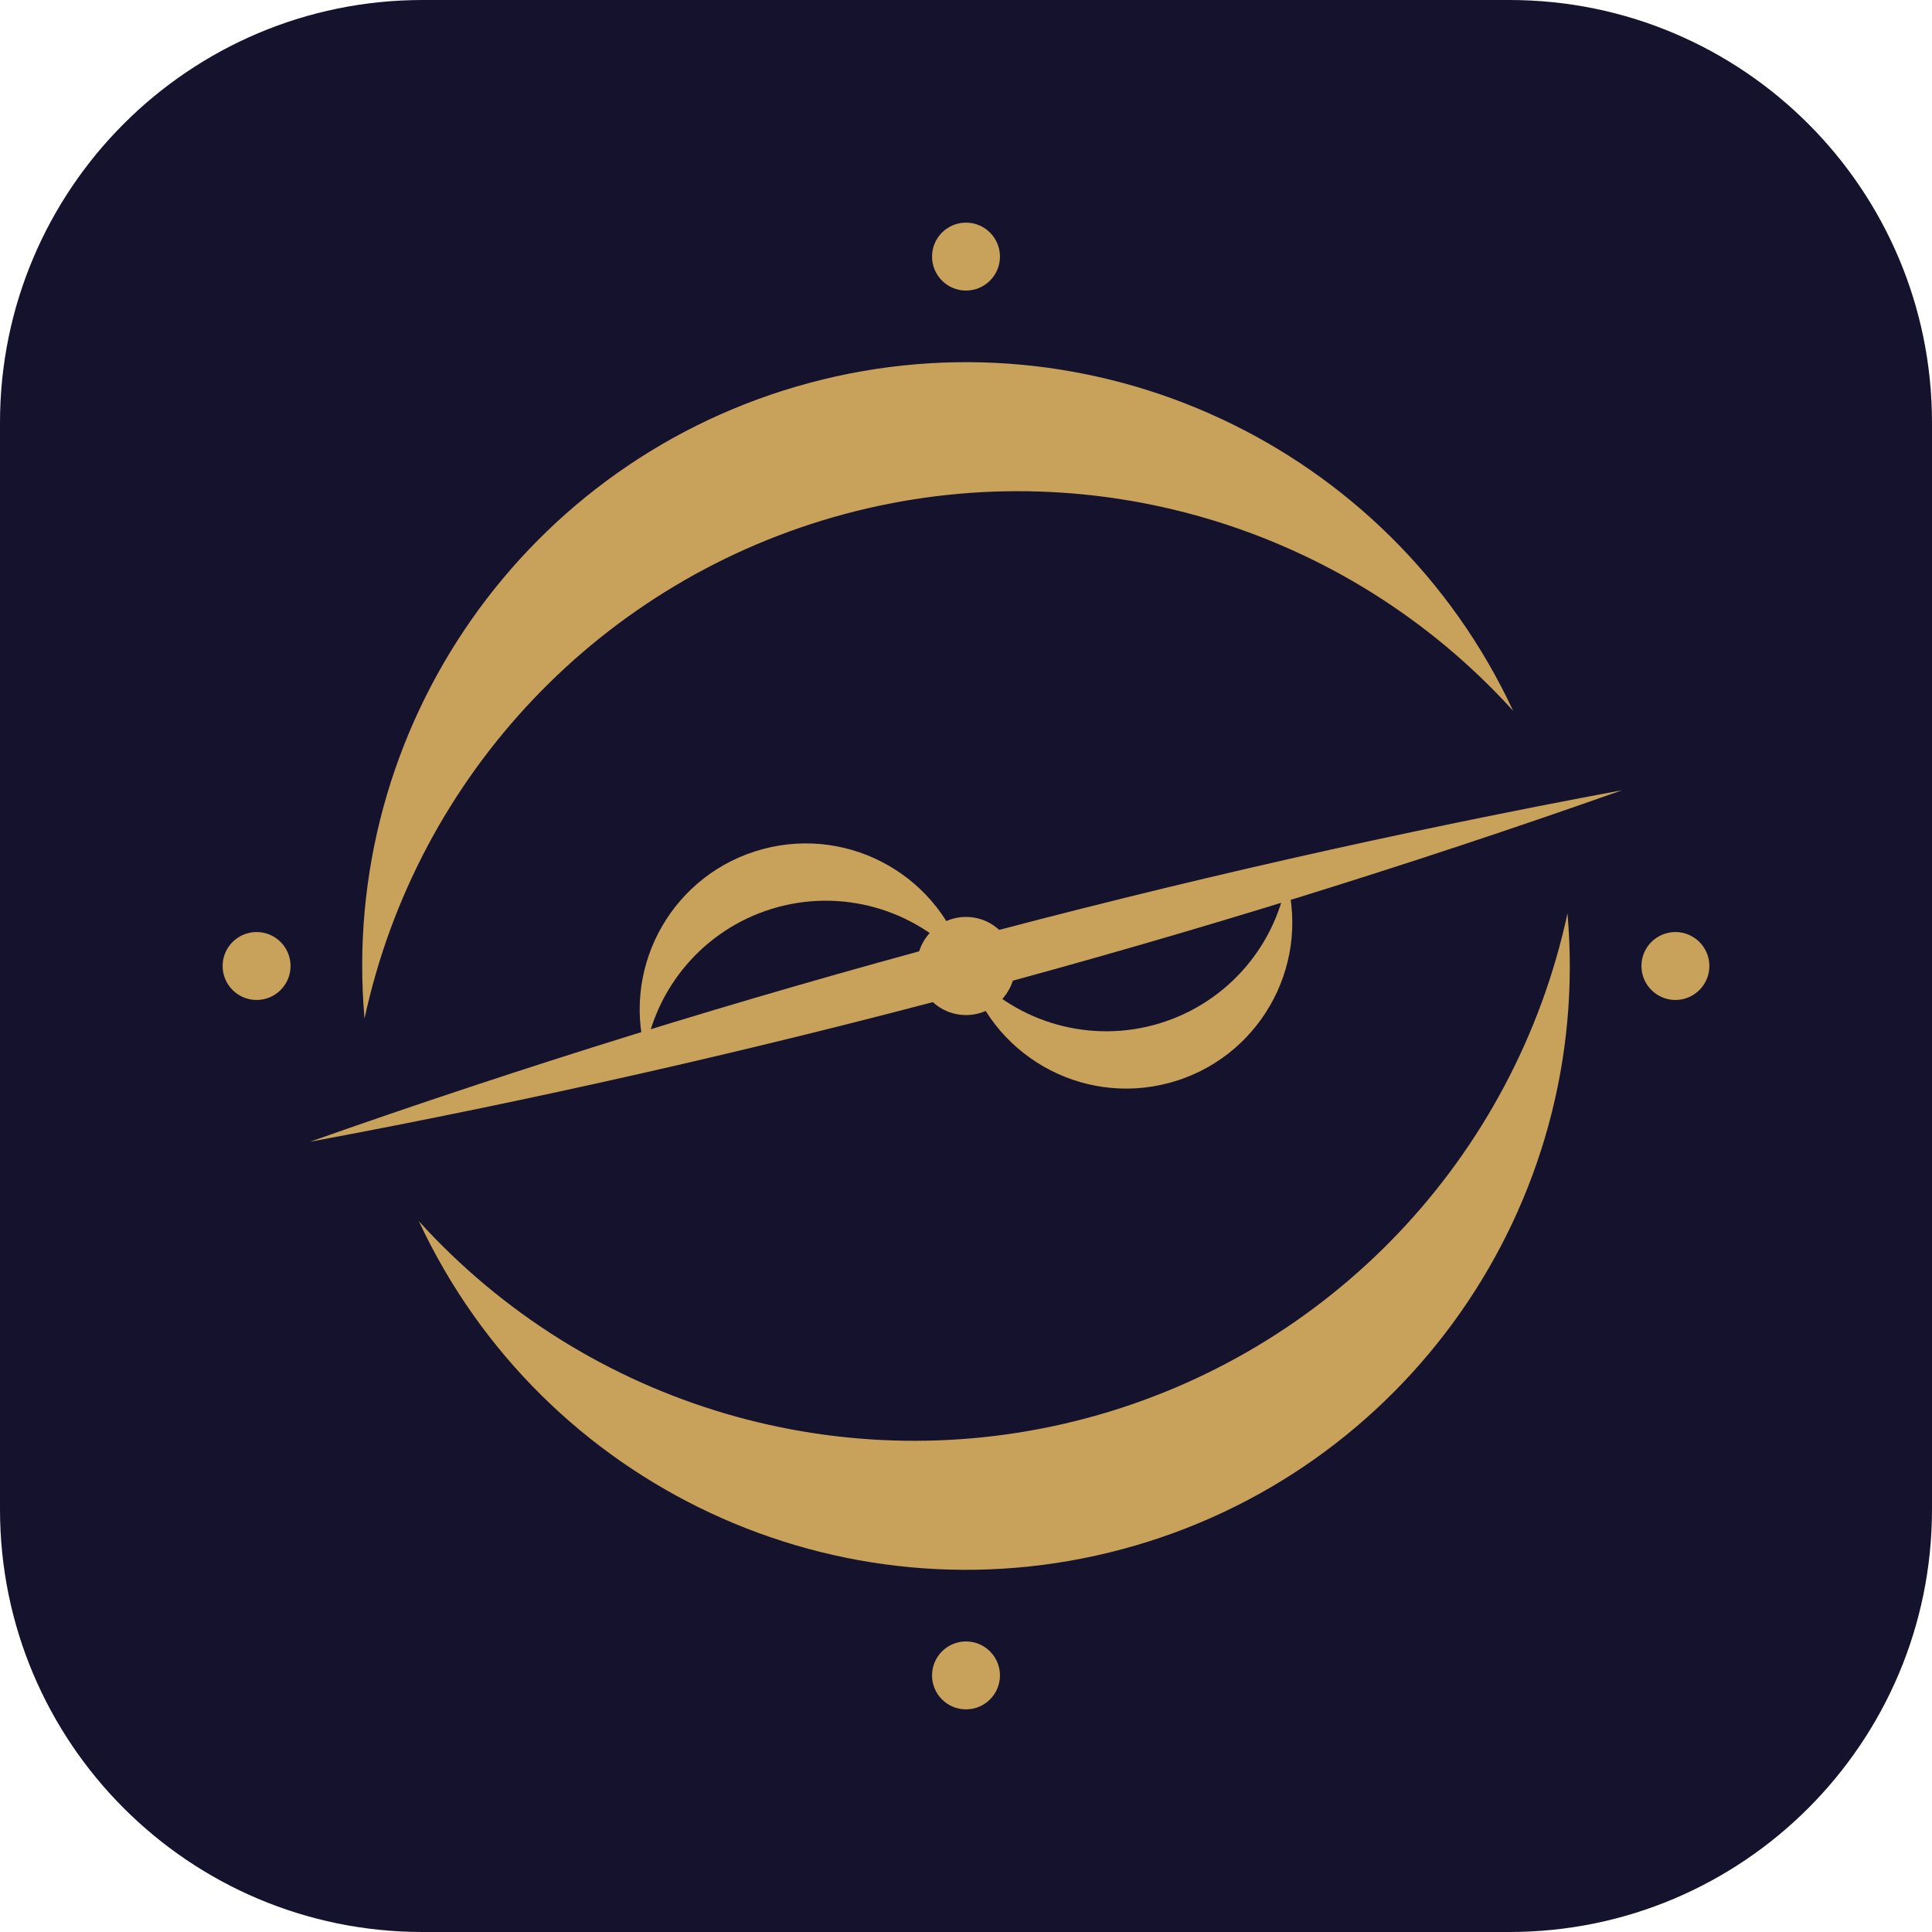
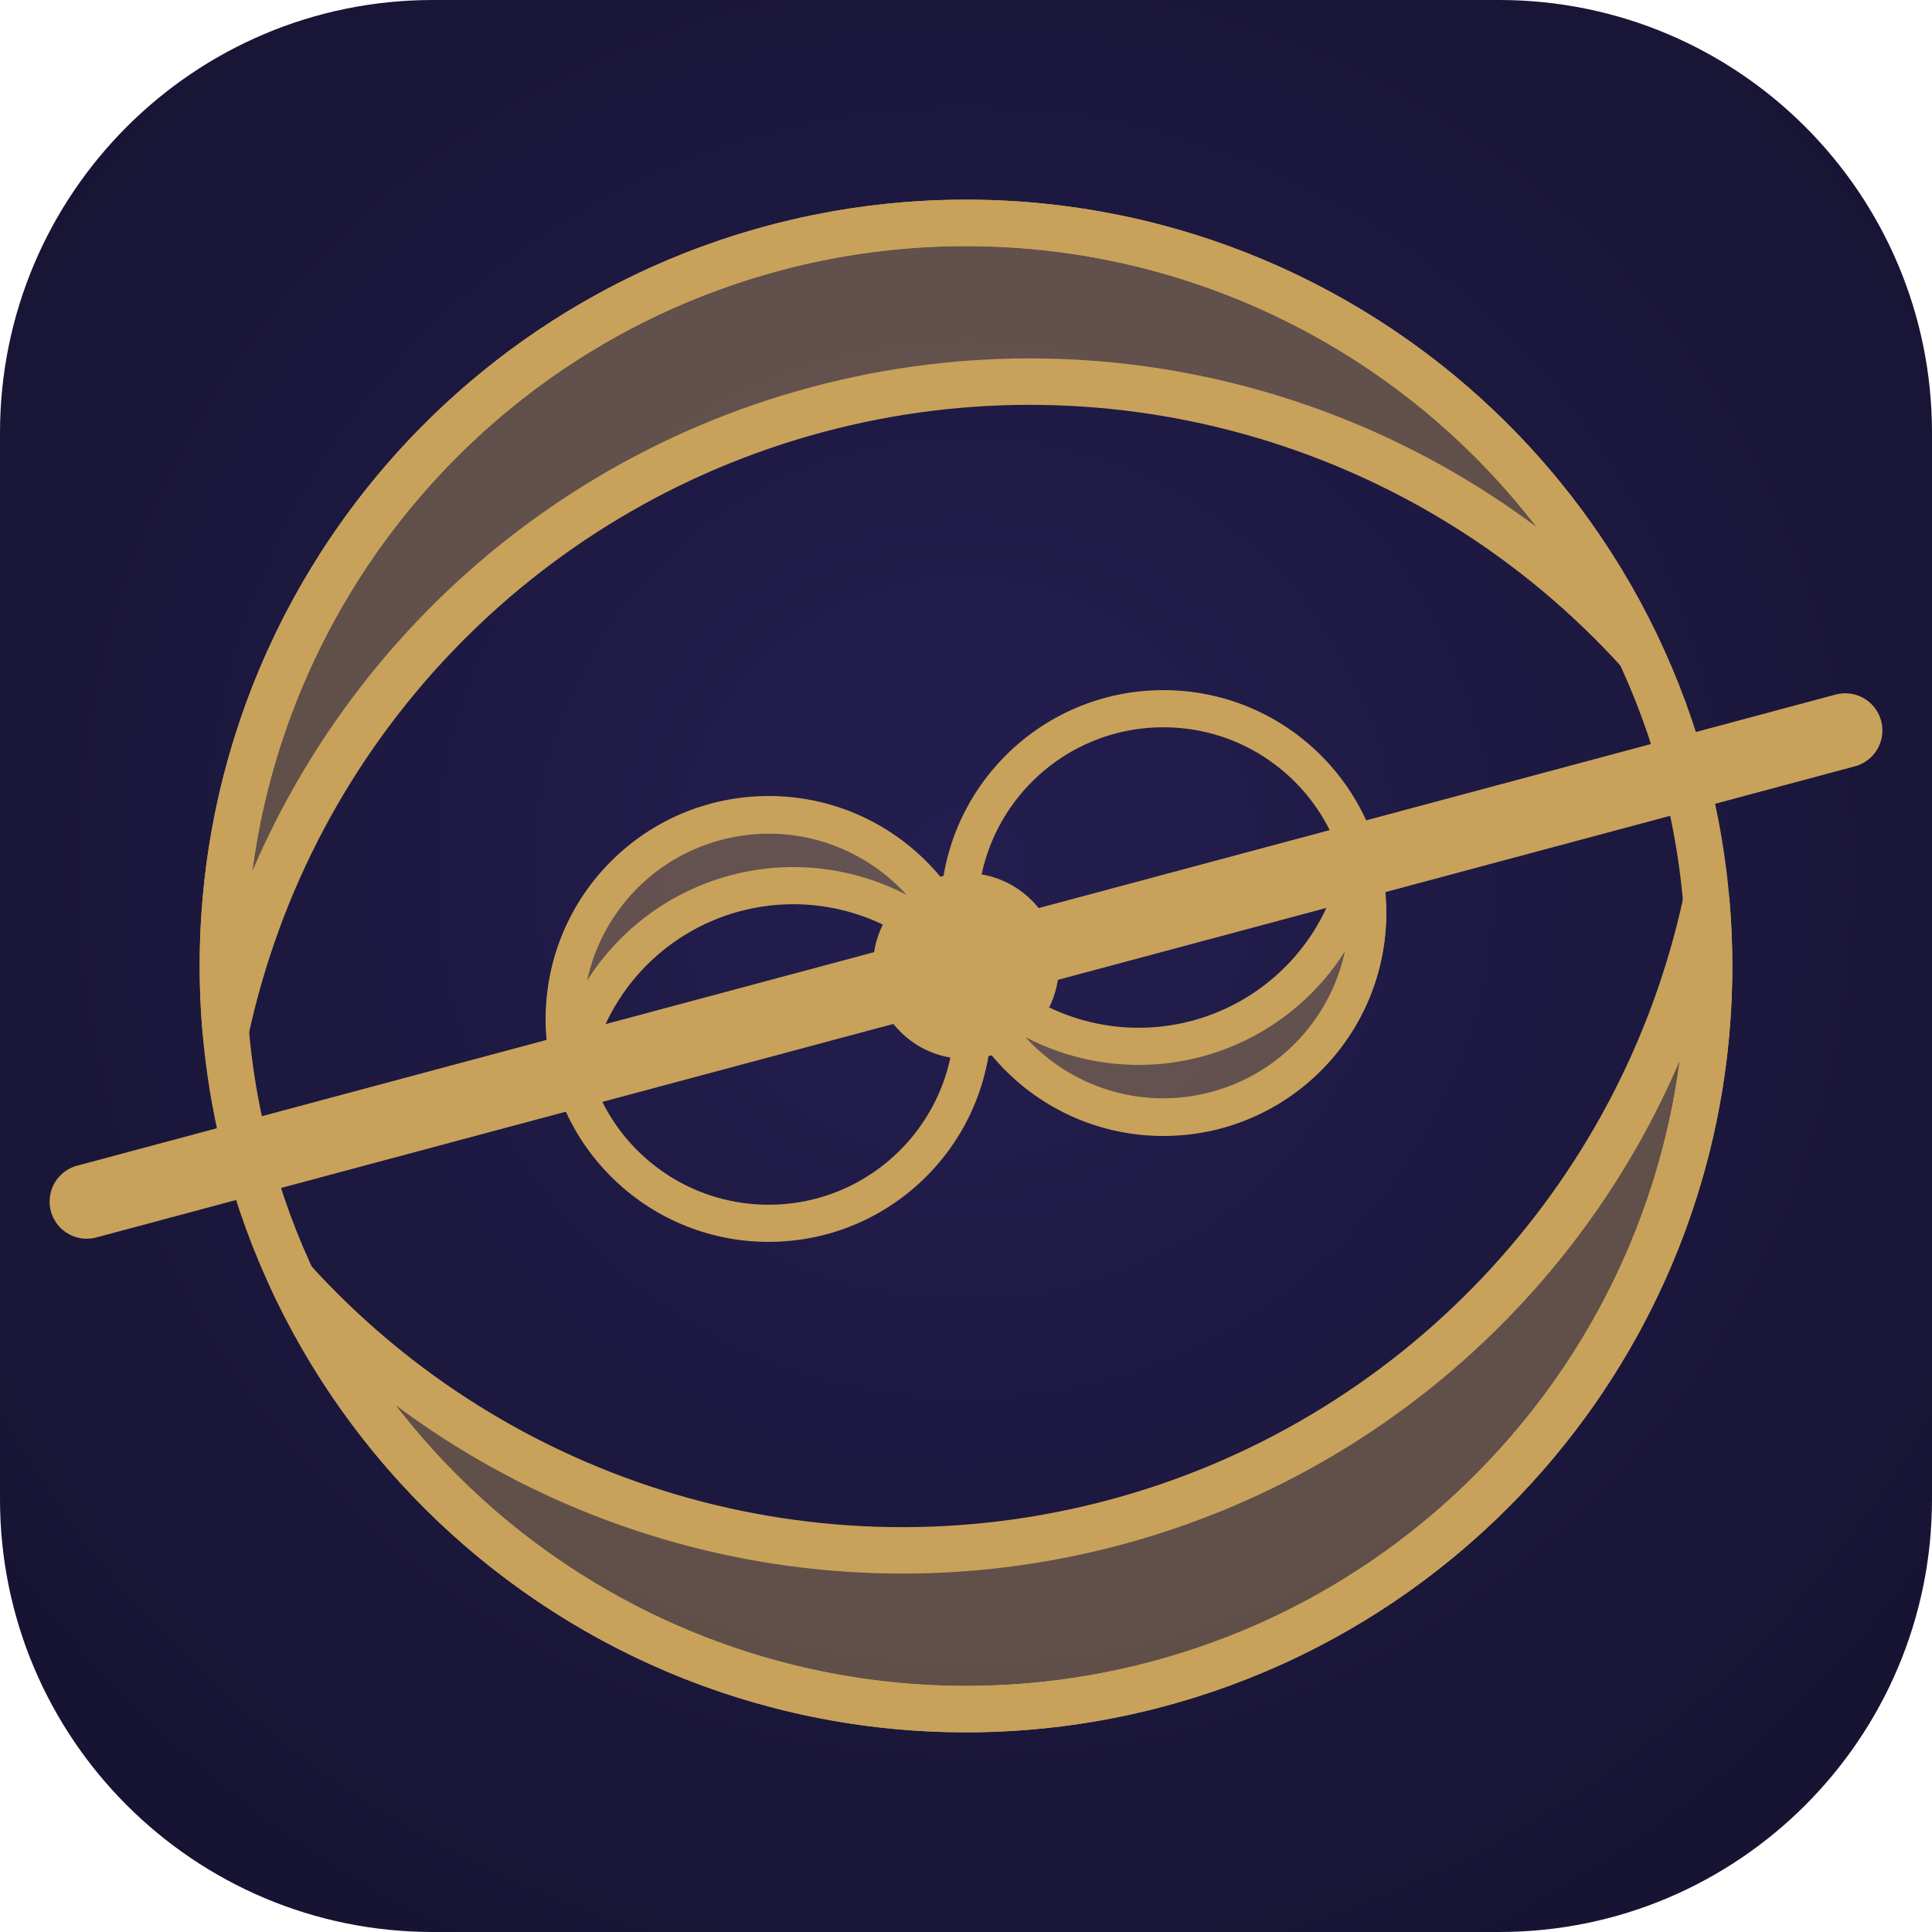
- <svg xmlns="http://www.w3.org/2000/svg" viewBox="-28 -28 256 256">
-   <rect x="-28" y="-28" width="256" height="256" rx="56" fill="#15122E" />
-   <g fill="#C8A25A">
-     <path d="M20.30 106.97 A80 80 0 0 1 172.50 66.19 A88.56 88.56 0 0 0 20.30 106.97 Z" />
-     <path d="M20.30 106.97 A80 80 0 0 1 172.50 66.19 A88.56 88.56 0 0 0 20.30 106.97 Z" transform="rotate(180 100 100)" />
-     <path d="M57.50 111.39 A22 22 0 0 1 100 100 A24.29 24.29 0 0 0 57.50 111.39 Z" />
-     <path d="M57.50 111.39 A22 22 0 0 1 100 100 A24.29 24.29 0 0 0 57.50 111.39 Z" transform="rotate(180 100 100)" />
-     <path d="M13.07 123.29 Q98.19 93.24 186.93 76.71 Q101.81 106.76 13.07 123.29 Z" />
-     <circle cx="100" cy="100" r="6.5" />
-     <circle cx="100" cy="6" r="4.5" />
-     <circle cx="194" cy="100" r="4.5" />
-     <circle cx="100" cy="194" r="4.5" />
-     <circle cx="6" cy="100" r="4.5" />
-   </g>
+ <svg xmlns="http://www.w3.org/2000/svg" viewBox="-4 -4 208 208" width="64" height="64">
+   <defs>
+     <radialGradient id="g" cx="0.5" cy="0.45" r="0.72">
+       <stop offset="0" stop-color="#241E50" />
+       <stop offset="1" stop-color="#15122E" />
+     </radialGradient>
+   </defs>
+   <rect x="-4" y="-4" width="208" height="208" rx="46.6" fill="url(#g)" />
+   <circle cx="100" cy="100" r="80" fill="none" stroke="#C8A25A" stroke-width="5" />
+   <path d="M20.30 106.97 A80 80 0 0 1 172.50 66.19 A88.56 88.56 0 0 0 20.30 106.97 Z" fill="#C8A25A" fill-opacity="0.4" stroke="#C8A25A" stroke-width="5" stroke-linejoin="round" />
+   <path d="M20.30 106.97 A80 80 0 0 1 172.50 66.19 A88.56 88.56 0 0 0 20.30 106.97 Z" fill="#C8A25A" fill-opacity="0.4" stroke="#C8A25A" stroke-width="5" stroke-linejoin="round" transform="rotate(180 100 100)" />
+   <circle cx="78.75" cy="105.70" r="22" fill="none" stroke="#C8A25A" stroke-width="4" />
+   <circle cx="121.25" cy="94.30" r="22" fill="none" stroke="#C8A25A" stroke-width="4" />
+   <path d="M57.50 111.39 A22 22 0 0 1 100 100 A24.29 24.29 0 0 0 57.50 111.39 Z" fill="#C8A25A" fill-opacity="0.4" stroke="#C8A25A" stroke-width="4" stroke-linejoin="round" />
+   <path d="M57.50 111.39 A22 22 0 0 1 100 100 A24.29 24.29 0 0 0 57.50 111.39 Z" fill="#C8A25A" fill-opacity="0.4" stroke="#C8A25A" stroke-width="4" stroke-linejoin="round" transform="rotate(180 100 100)" />
+   <line x1="5.34" y1="125.36" x2="194.66" y2="74.64" stroke="#C8A25A" stroke-width="8" stroke-linecap="round" />
+   <circle cx="100" cy="100" r="10" fill="#C8A25A" />
</svg>
